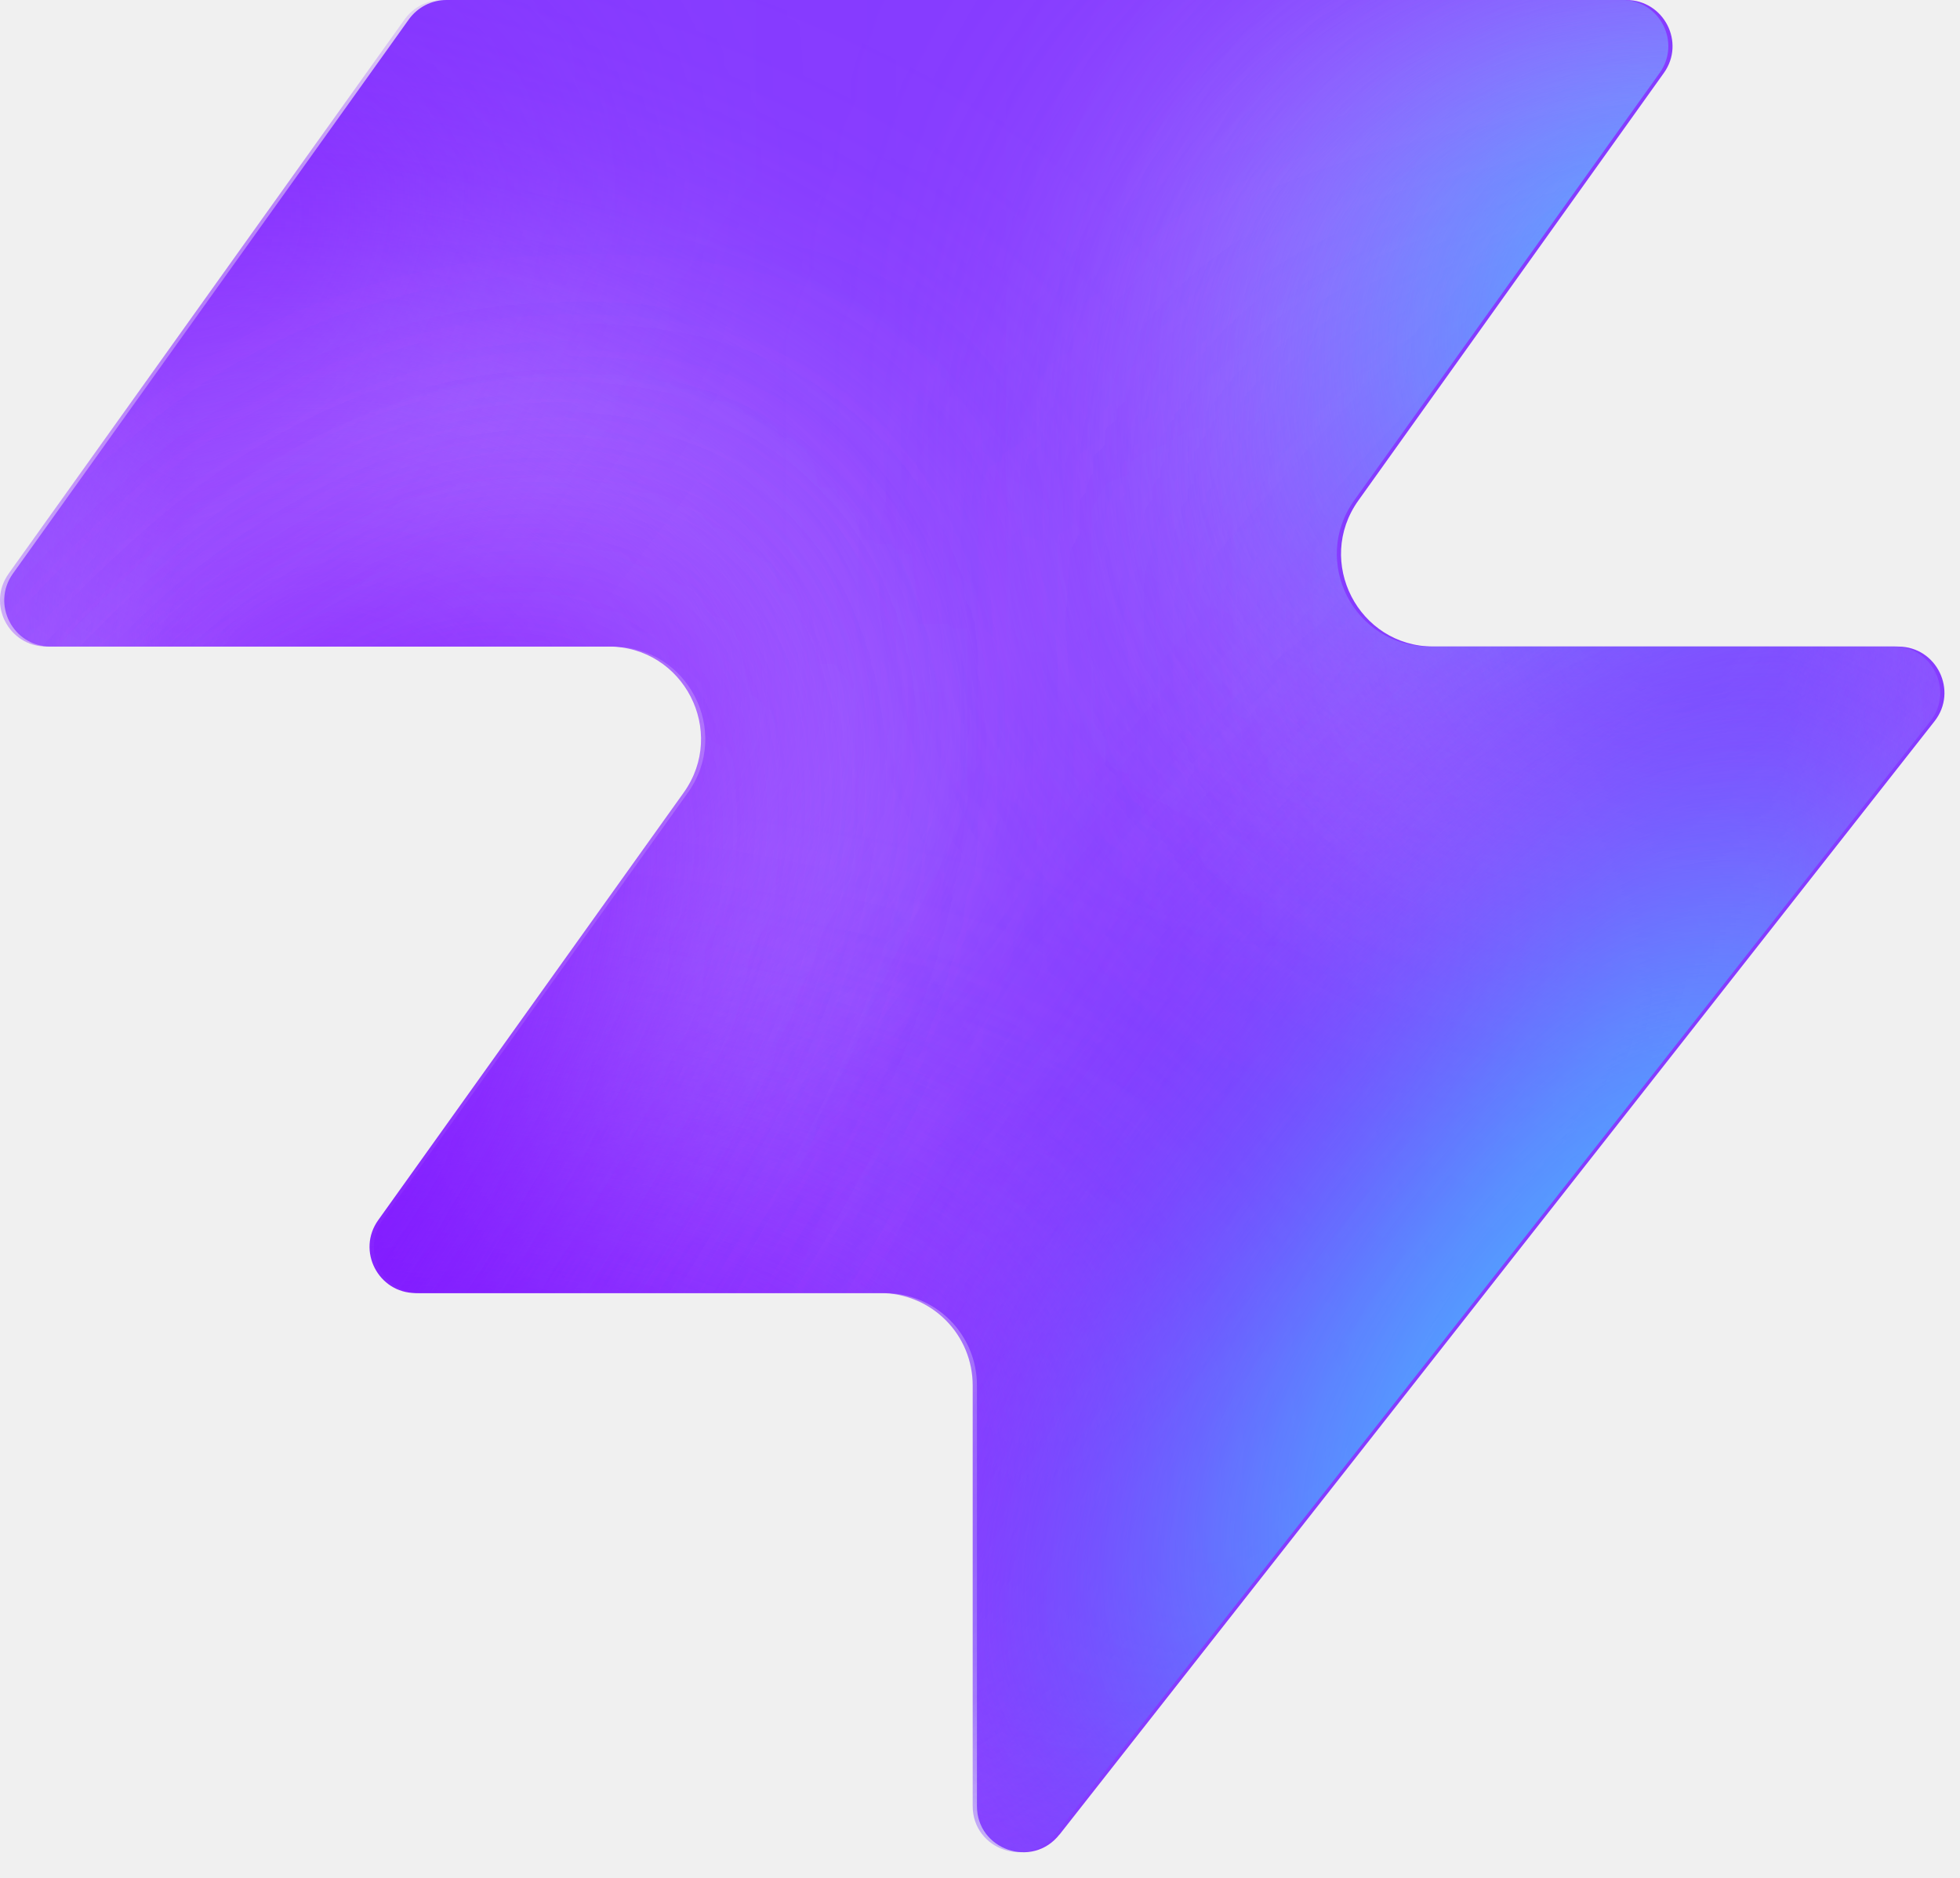
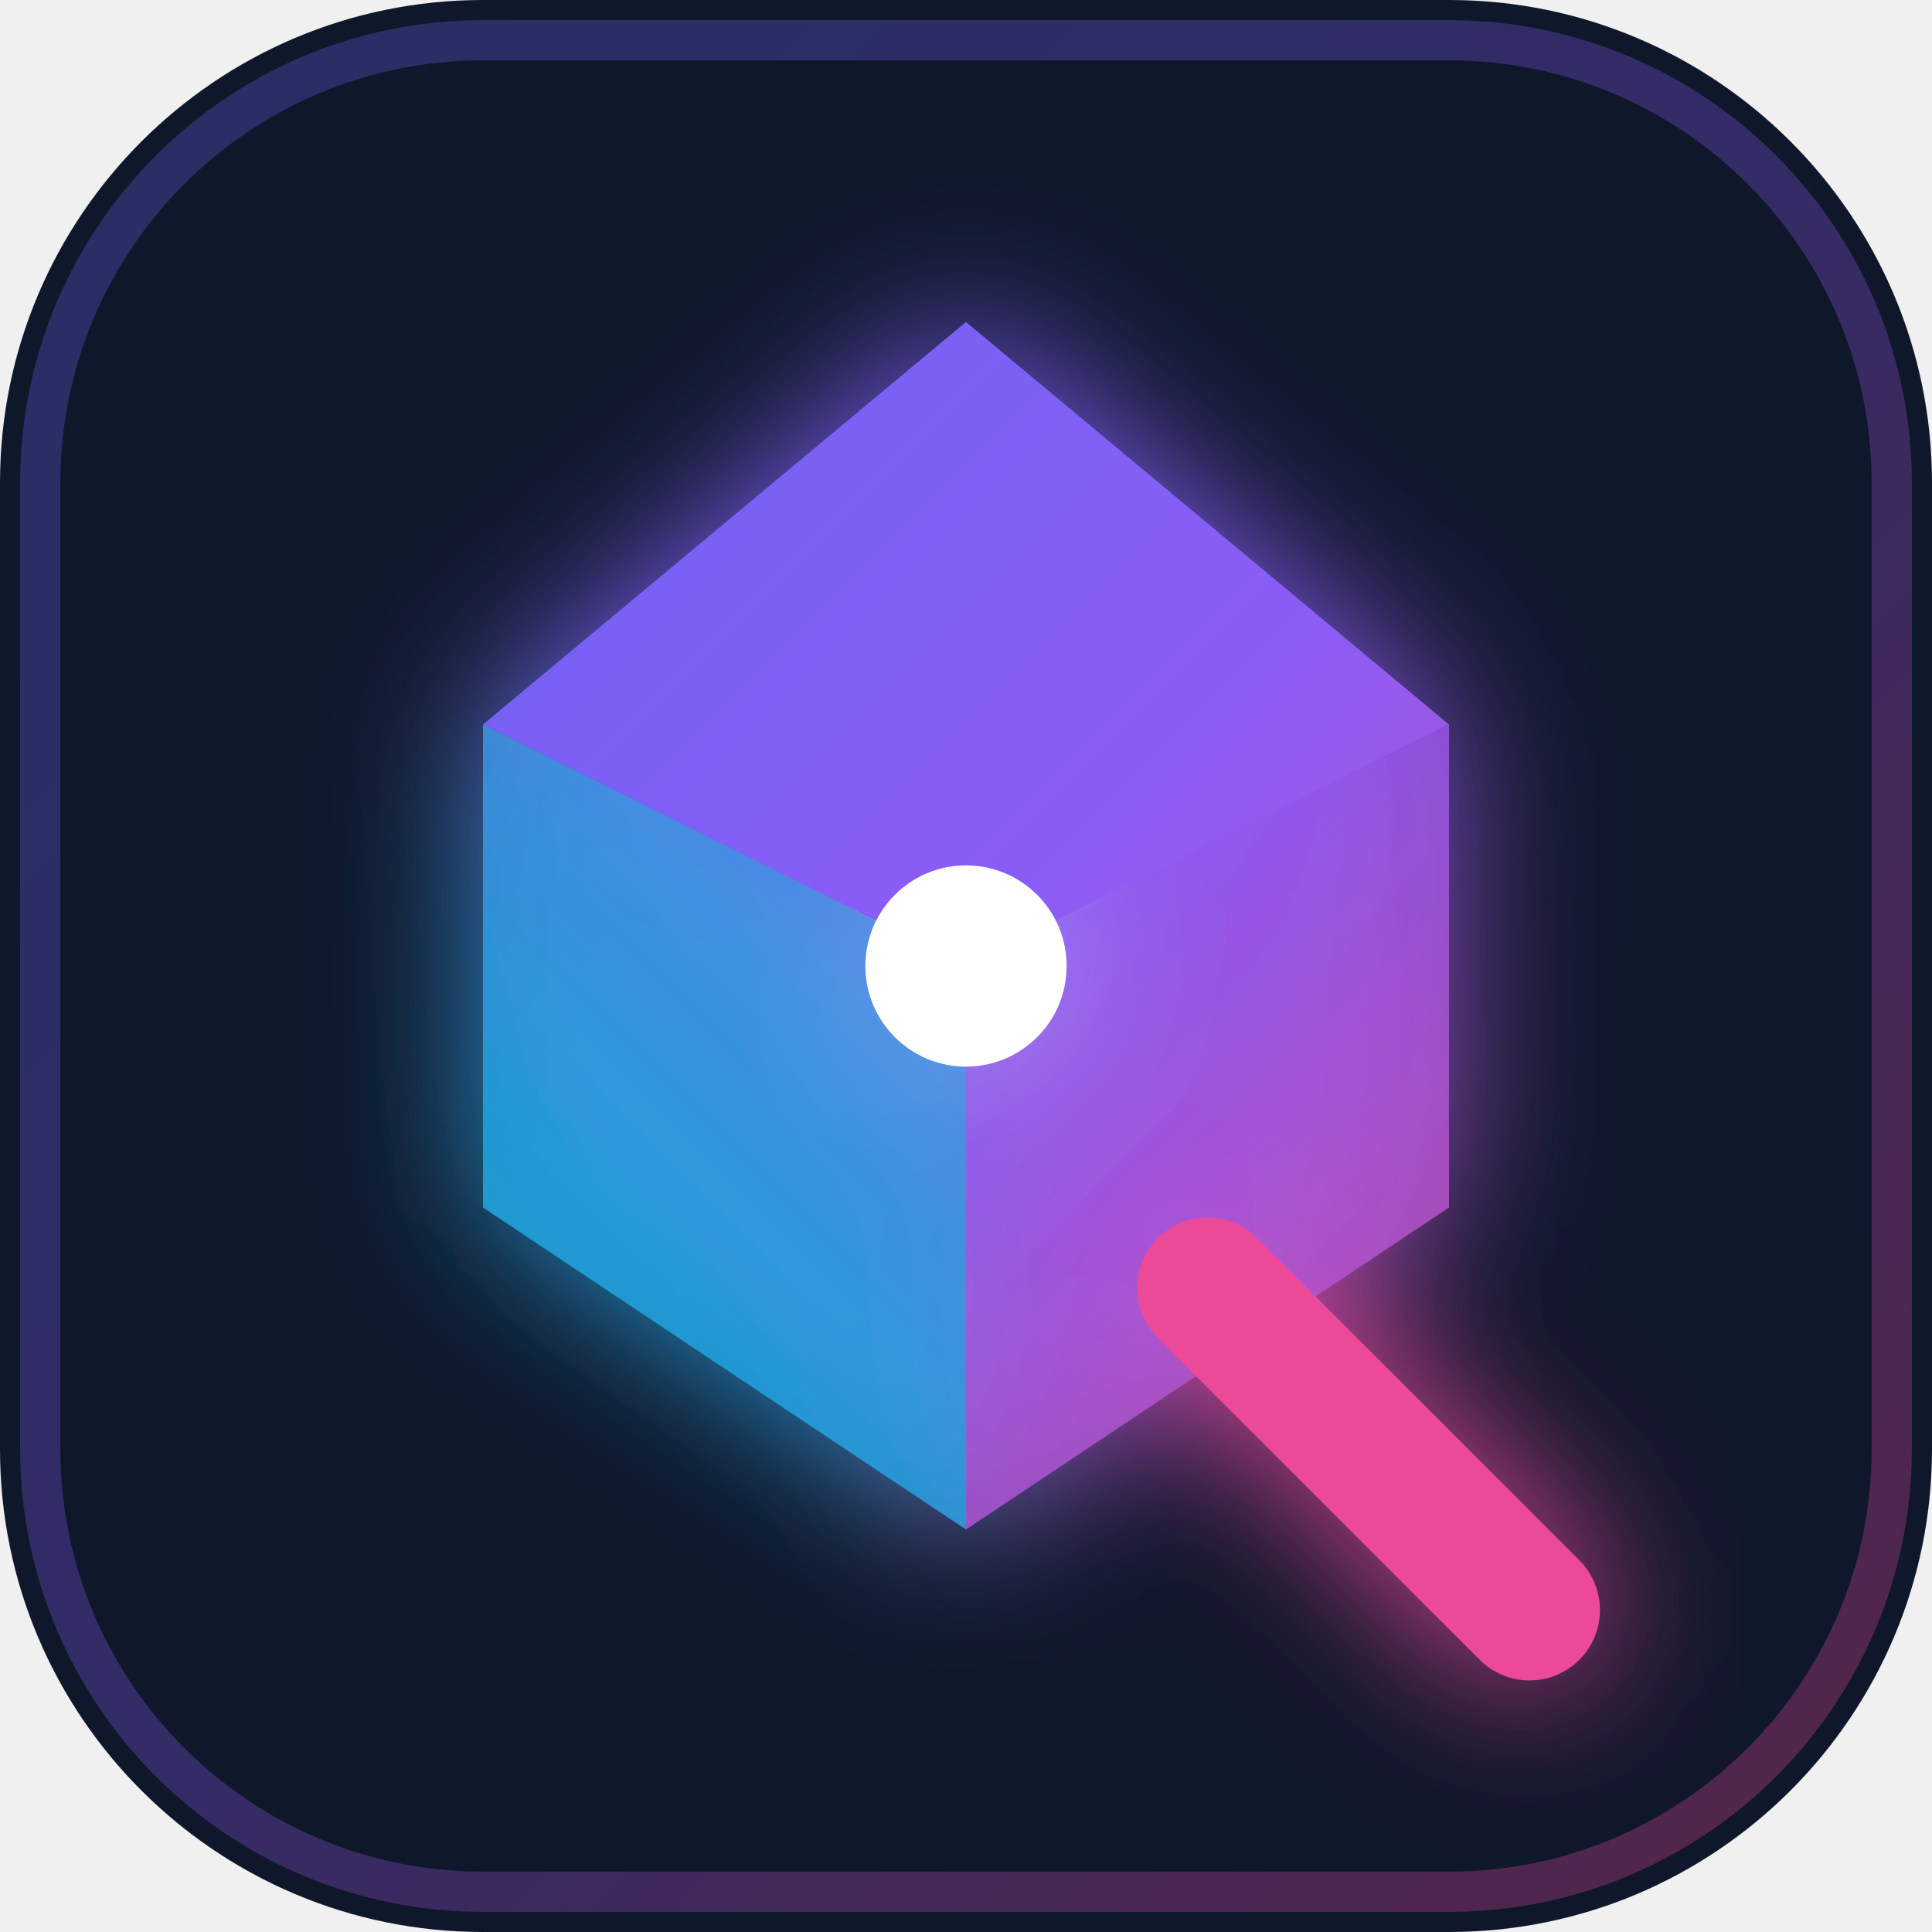
- <svg xmlns="http://www.w3.org/2000/svg" width="48" height="46" fill="none" viewBox="0 0 48 46">
-   <path fill="#863bff" d="M25.946 44.938c-.664.845-2.021.375-2.021-.698V33.937a2.26 2.26 0 0 0-2.262-2.262H10.287c-.92 0-1.456-1.04-.92-1.788l7.48-10.471c1.07-1.497 0-3.578-1.842-3.578H1.237c-.92 0-1.456-1.04-.92-1.788L10.013.474c.214-.297.556-.474.92-.474h28.894c.92 0 1.456 1.04.92 1.788l-7.48 10.471c-1.07 1.498 0 3.579 1.842 3.579h11.377c.943 0 1.473 1.088.89 1.83L25.947 44.94z" style="fill:#863bff;fill:color(display-p3 .525 .23 1);fill-opacity:1" />
-   <mask id="a" width="48" height="46" x="0" y="0" maskUnits="userSpaceOnUse" style="mask-type:alpha">
-     <path fill="#000" d="M25.842 44.938c-.664.844-2.021.375-2.021-.698V33.937a2.26 2.26 0 0 0-2.262-2.262H10.183c-.92 0-1.456-1.04-.92-1.788l7.48-10.471c1.07-1.498 0-3.579-1.842-3.579H1.133c-.92 0-1.456-1.04-.92-1.787L9.91.473c.214-.297.556-.474.92-.474h28.894c.92 0 1.456 1.04.92 1.788l-7.48 10.471c-1.07 1.498 0 3.578 1.842 3.578h11.377c.943 0 1.473 1.088.89 1.832L25.843 44.94z" style="fill:#000;fill-opacity:1" />
-   </mask>
-   <g mask="url(#a)">
-     <g filter="url(#b)">
-       <ellipse cx="5.508" cy="14.704" fill="#ede6ff" rx="5.508" ry="14.704" style="fill:#ede6ff;fill:color(display-p3 .927 .903 1);fill-opacity:1" transform="matrix(.00324 1 1 -.00324 -4.47 31.516)" />
-     </g>
-     <g filter="url(#c)">
-       <ellipse cx="10.399" cy="29.851" fill="#ede6ff" rx="10.399" ry="29.851" style="fill:#ede6ff;fill:color(display-p3 .927 .903 1);fill-opacity:1" transform="matrix(.00324 1 1 -.00324 -39.328 7.883)" />
-     </g>
-     <g filter="url(#d)">
-       <ellipse cx="5.508" cy="30.487" fill="#7e14ff" rx="5.508" ry="30.487" style="fill:#7e14ff;fill:color(display-p3 .492 .077 1);fill-opacity:1" transform="rotate(89.814 -25.913 -14.639)scale(1 -1)" />
-     </g>
-     <g filter="url(#e)">
-       <ellipse cx="5.508" cy="30.599" fill="#7e14ff" rx="5.508" ry="30.599" style="fill:#7e14ff;fill:color(display-p3 .492 .077 1);fill-opacity:1" transform="rotate(89.814 -32.644 -3.334)scale(1 -1)" />
-     </g>
-     <g filter="url(#f)">
-       <ellipse cx="5.508" cy="30.599" fill="#7e14ff" rx="5.508" ry="30.599" style="fill:#7e14ff;fill:color(display-p3 .492 .077 1);fill-opacity:1" transform="matrix(.00324 1 1 -.00324 -34.34 30.47)" />
-     </g>
-     <g filter="url(#g)">
-       <ellipse cx="14.072" cy="22.078" fill="#ede6ff" rx="14.072" ry="22.078" style="fill:#ede6ff;fill:color(display-p3 .927 .903 1);fill-opacity:1" transform="rotate(93.35 24.506 48.493)scale(-1 1)" />
-     </g>
-     <g filter="url(#h)">
-       <ellipse cx="3.47" cy="21.501" fill="#7e14ff" rx="3.47" ry="21.501" style="fill:#7e14ff;fill:color(display-p3 .492 .077 1);fill-opacity:1" transform="rotate(89.009 28.708 47.59)scale(-1 1)" />
-     </g>
-     <g filter="url(#i)">
-       <ellipse cx="3.47" cy="21.501" fill="#7e14ff" rx="3.47" ry="21.501" style="fill:#7e14ff;fill:color(display-p3 .492 .077 1);fill-opacity:1" transform="rotate(89.009 28.708 47.59)scale(-1 1)" />
-     </g>
-     <g filter="url(#j)">
-       <ellipse cx=".387" cy="8.972" fill="#7e14ff" rx="4.407" ry="29.108" style="fill:#7e14ff;fill:color(display-p3 .492 .077 1);fill-opacity:1" transform="rotate(39.51 .387 8.972)" />
-     </g>
-     <g filter="url(#k)">
-       <ellipse cx="47.523" cy="-6.092" fill="#7e14ff" rx="4.407" ry="29.108" style="fill:#7e14ff;fill:color(display-p3 .492 .077 1);fill-opacity:1" transform="rotate(37.892 47.523 -6.092)" />
-     </g>
-     <g filter="url(#l)">
-       <ellipse cx="41.412" cy="6.333" fill="#47bfff" rx="5.971" ry="9.665" style="fill:#47bfff;fill:color(display-p3 .28 .748 1);fill-opacity:1" transform="rotate(37.892 41.412 6.333)" />
-     </g>
-     <g filter="url(#m)">
-       <ellipse cx="-1.879" cy="38.332" fill="#7e14ff" rx="4.407" ry="29.108" style="fill:#7e14ff;fill:color(display-p3 .492 .077 1);fill-opacity:1" transform="rotate(37.892 -1.88 38.332)" />
-     </g>
-     <g filter="url(#n)">
-       <ellipse cx="-1.879" cy="38.332" fill="#7e14ff" rx="4.407" ry="29.108" style="fill:#7e14ff;fill:color(display-p3 .492 .077 1);fill-opacity:1" transform="rotate(37.892 -1.88 38.332)" />
-     </g>
-     <g filter="url(#o)">
-       <ellipse cx="35.651" cy="29.907" fill="#7e14ff" rx="4.407" ry="29.108" style="fill:#7e14ff;fill:color(display-p3 .492 .077 1);fill-opacity:1" transform="rotate(37.892 35.651 29.907)" />
-     </g>
-     <g filter="url(#p)">
-       <ellipse cx="38.418" cy="32.4" fill="#47bfff" rx="5.971" ry="15.297" style="fill:#47bfff;fill:color(display-p3 .28 .748 1);fill-opacity:1" transform="rotate(37.892 38.418 32.4)" />
-     </g>
-   </g>
+ <svg xmlns="http://www.w3.org/2000/svg" viewBox="0 0 48 48" width="48" height="48" fill="none">
  <defs>
-     <filter id="b" width="60.045" height="41.654" x="-19.77" y="16.149" color-interpolation-filters="sRGB" filterUnits="userSpaceOnUse">
-       <feFlood flood-opacity="0" result="BackgroundImageFix" />
-       <feBlend in="SourceGraphic" in2="BackgroundImageFix" result="shape" />
-       <feGaussianBlur result="effect1_foregroundBlur_2002_17158" stdDeviation="7.659" />
-     </filter>
-     <filter id="c" width="90.34" height="51.437" x="-54.613" y="-7.533" color-interpolation-filters="sRGB" filterUnits="userSpaceOnUse">
-       <feFlood flood-opacity="0" result="BackgroundImageFix" />
-       <feBlend in="SourceGraphic" in2="BackgroundImageFix" result="shape" />
-       <feGaussianBlur result="effect1_foregroundBlur_2002_17158" stdDeviation="7.659" />
-     </filter>
-     <filter id="d" width="79.355" height="29.4" x="-49.64" y="2.03" color-interpolation-filters="sRGB" filterUnits="userSpaceOnUse">
-       <feFlood flood-opacity="0" result="BackgroundImageFix" />
-       <feBlend in="SourceGraphic" in2="BackgroundImageFix" result="shape" />
-       <feGaussianBlur result="effect1_foregroundBlur_2002_17158" stdDeviation="4.596" />
-     </filter>
-     <filter id="e" width="79.579" height="29.4" x="-45.045" y="20.029" color-interpolation-filters="sRGB" filterUnits="userSpaceOnUse">
-       <feFlood flood-opacity="0" result="BackgroundImageFix" />
-       <feBlend in="SourceGraphic" in2="BackgroundImageFix" result="shape" />
-       <feGaussianBlur result="effect1_foregroundBlur_2002_17158" stdDeviation="4.596" />
-     </filter>
-     <filter id="f" width="79.579" height="29.4" x="-43.513" y="21.178" color-interpolation-filters="sRGB" filterUnits="userSpaceOnUse">
-       <feFlood flood-opacity="0" result="BackgroundImageFix" />
-       <feBlend in="SourceGraphic" in2="BackgroundImageFix" result="shape" />
-       <feGaussianBlur result="effect1_foregroundBlur_2002_17158" stdDeviation="4.596" />
-     </filter>
-     <filter id="g" width="74.749" height="58.852" x="15.756" y="-17.901" color-interpolation-filters="sRGB" filterUnits="userSpaceOnUse">
-       <feFlood flood-opacity="0" result="BackgroundImageFix" />
-       <feBlend in="SourceGraphic" in2="BackgroundImageFix" result="shape" />
-       <feGaussianBlur result="effect1_foregroundBlur_2002_17158" stdDeviation="7.659" />
-     </filter>
-     <filter id="h" width="61.377" height="25.362" x="23.548" y="2.284" color-interpolation-filters="sRGB" filterUnits="userSpaceOnUse">
-       <feFlood flood-opacity="0" result="BackgroundImageFix" />
-       <feBlend in="SourceGraphic" in2="BackgroundImageFix" result="shape" />
-       <feGaussianBlur result="effect1_foregroundBlur_2002_17158" stdDeviation="4.596" />
-     </filter>
-     <filter id="i" width="61.377" height="25.362" x="23.548" y="2.284" color-interpolation-filters="sRGB" filterUnits="userSpaceOnUse">
-       <feFlood flood-opacity="0" result="BackgroundImageFix" />
-       <feBlend in="SourceGraphic" in2="BackgroundImageFix" result="shape" />
-       <feGaussianBlur result="effect1_foregroundBlur_2002_17158" stdDeviation="4.596" />
-     </filter>
-     <filter id="j" width="56.045" height="63.649" x="-27.636" y="-22.853" color-interpolation-filters="sRGB" filterUnits="userSpaceOnUse">
-       <feFlood flood-opacity="0" result="BackgroundImageFix" />
-       <feBlend in="SourceGraphic" in2="BackgroundImageFix" result="shape" />
-       <feGaussianBlur result="effect1_foregroundBlur_2002_17158" stdDeviation="4.596" />
-     </filter>
-     <filter id="k" width="54.814" height="64.646" x="20.116" y="-38.415" color-interpolation-filters="sRGB" filterUnits="userSpaceOnUse">
-       <feFlood flood-opacity="0" result="BackgroundImageFix" />
-       <feBlend in="SourceGraphic" in2="BackgroundImageFix" result="shape" />
-       <feGaussianBlur result="effect1_foregroundBlur_2002_17158" stdDeviation="4.596" />
-     </filter>
-     <filter id="l" width="33.541" height="35.313" x="24.641" y="-11.323" color-interpolation-filters="sRGB" filterUnits="userSpaceOnUse">
-       <feFlood flood-opacity="0" result="BackgroundImageFix" />
-       <feBlend in="SourceGraphic" in2="BackgroundImageFix" result="shape" />
-       <feGaussianBlur result="effect1_foregroundBlur_2002_17158" stdDeviation="4.596" />
-     </filter>
-     <filter id="m" width="54.814" height="64.646" x="-29.286" y="6.009" color-interpolation-filters="sRGB" filterUnits="userSpaceOnUse">
-       <feFlood flood-opacity="0" result="BackgroundImageFix" />
-       <feBlend in="SourceGraphic" in2="BackgroundImageFix" result="shape" />
-       <feGaussianBlur result="effect1_foregroundBlur_2002_17158" stdDeviation="4.596" />
-     </filter>
-     <filter id="n" width="54.814" height="64.646" x="-29.286" y="6.009" color-interpolation-filters="sRGB" filterUnits="userSpaceOnUse">
-       <feFlood flood-opacity="0" result="BackgroundImageFix" />
-       <feBlend in="SourceGraphic" in2="BackgroundImageFix" result="shape" />
-       <feGaussianBlur result="effect1_foregroundBlur_2002_17158" stdDeviation="4.596" />
-     </filter>
-     <filter id="o" width="54.814" height="64.646" x="8.244" y="-2.416" color-interpolation-filters="sRGB" filterUnits="userSpaceOnUse">
-       <feFlood flood-opacity="0" result="BackgroundImageFix" />
-       <feBlend in="SourceGraphic" in2="BackgroundImageFix" result="shape" />
-       <feGaussianBlur result="effect1_foregroundBlur_2002_17158" stdDeviation="4.596" />
-     </filter>
-     <filter id="p" width="39.409" height="43.623" x="18.713" y="10.588" color-interpolation-filters="sRGB" filterUnits="userSpaceOnUse">
-       <feFlood flood-opacity="0" result="BackgroundImageFix" />
-       <feBlend in="SourceGraphic" in2="BackgroundImageFix" result="shape" />
-       <feGaussianBlur result="effect1_foregroundBlur_2002_17158" stdDeviation="4.596" />
+     <linearGradient id="quad-primary" x1="4" y1="4" x2="44" y2="44" gradientUnits="userSpaceOnUse">
+       <stop offset="0%" stop-color="#6366F1" />
+       <stop offset="50%" stop-color="#8B5CF6" />
+       <stop offset="100%" stop-color="#EC4899" />
+     </linearGradient>
+     <linearGradient id="quad-accent" x1="8" y1="40" x2="40" y2="8" gradientUnits="userSpaceOnUse">
+       <stop offset="0%" stop-color="#06B6D4" />
+       <stop offset="100%" stop-color="#8B5CF6" />
+     </linearGradient>
+     <filter id="quad-glow" x="-20%" y="-20%" width="140%" height="140%">
+       <feGaussianBlur stdDeviation="2" result="blur" />
+       <feComposite in="SourceGraphic" in2="blur" operator="over" />
    </filter>
  </defs>
+   <rect width="48" height="48" rx="12" fill="#0F172A" />
+   <rect width="46" height="46" x="1" y="1" rx="11" stroke="url(#quad-primary)" stroke-opacity="0.3" stroke-width="1" />
+   <g filter="url(#quad-glow)">
+     <path d="M24 8L36 18L24 24L12 18L24 8Z" fill="url(#quad-primary)" />
+     <path d="M24 24L36 18L36 30L24 38L24 24Z" fill="url(#quad-primary)" fill-opacity="0.85" />
+     <path d="M24 24L24 38L12 30L12 18L24 24Z" fill="url(#quad-accent)" fill-opacity="0.9" />
+     <circle cx="24" cy="24" r="2.5" fill="#FFFFFF" />
+     <path d="M30 32L38 40" stroke="#EC4899" stroke-width="3.5" stroke-linecap="round" />
+   </g>
</svg>
